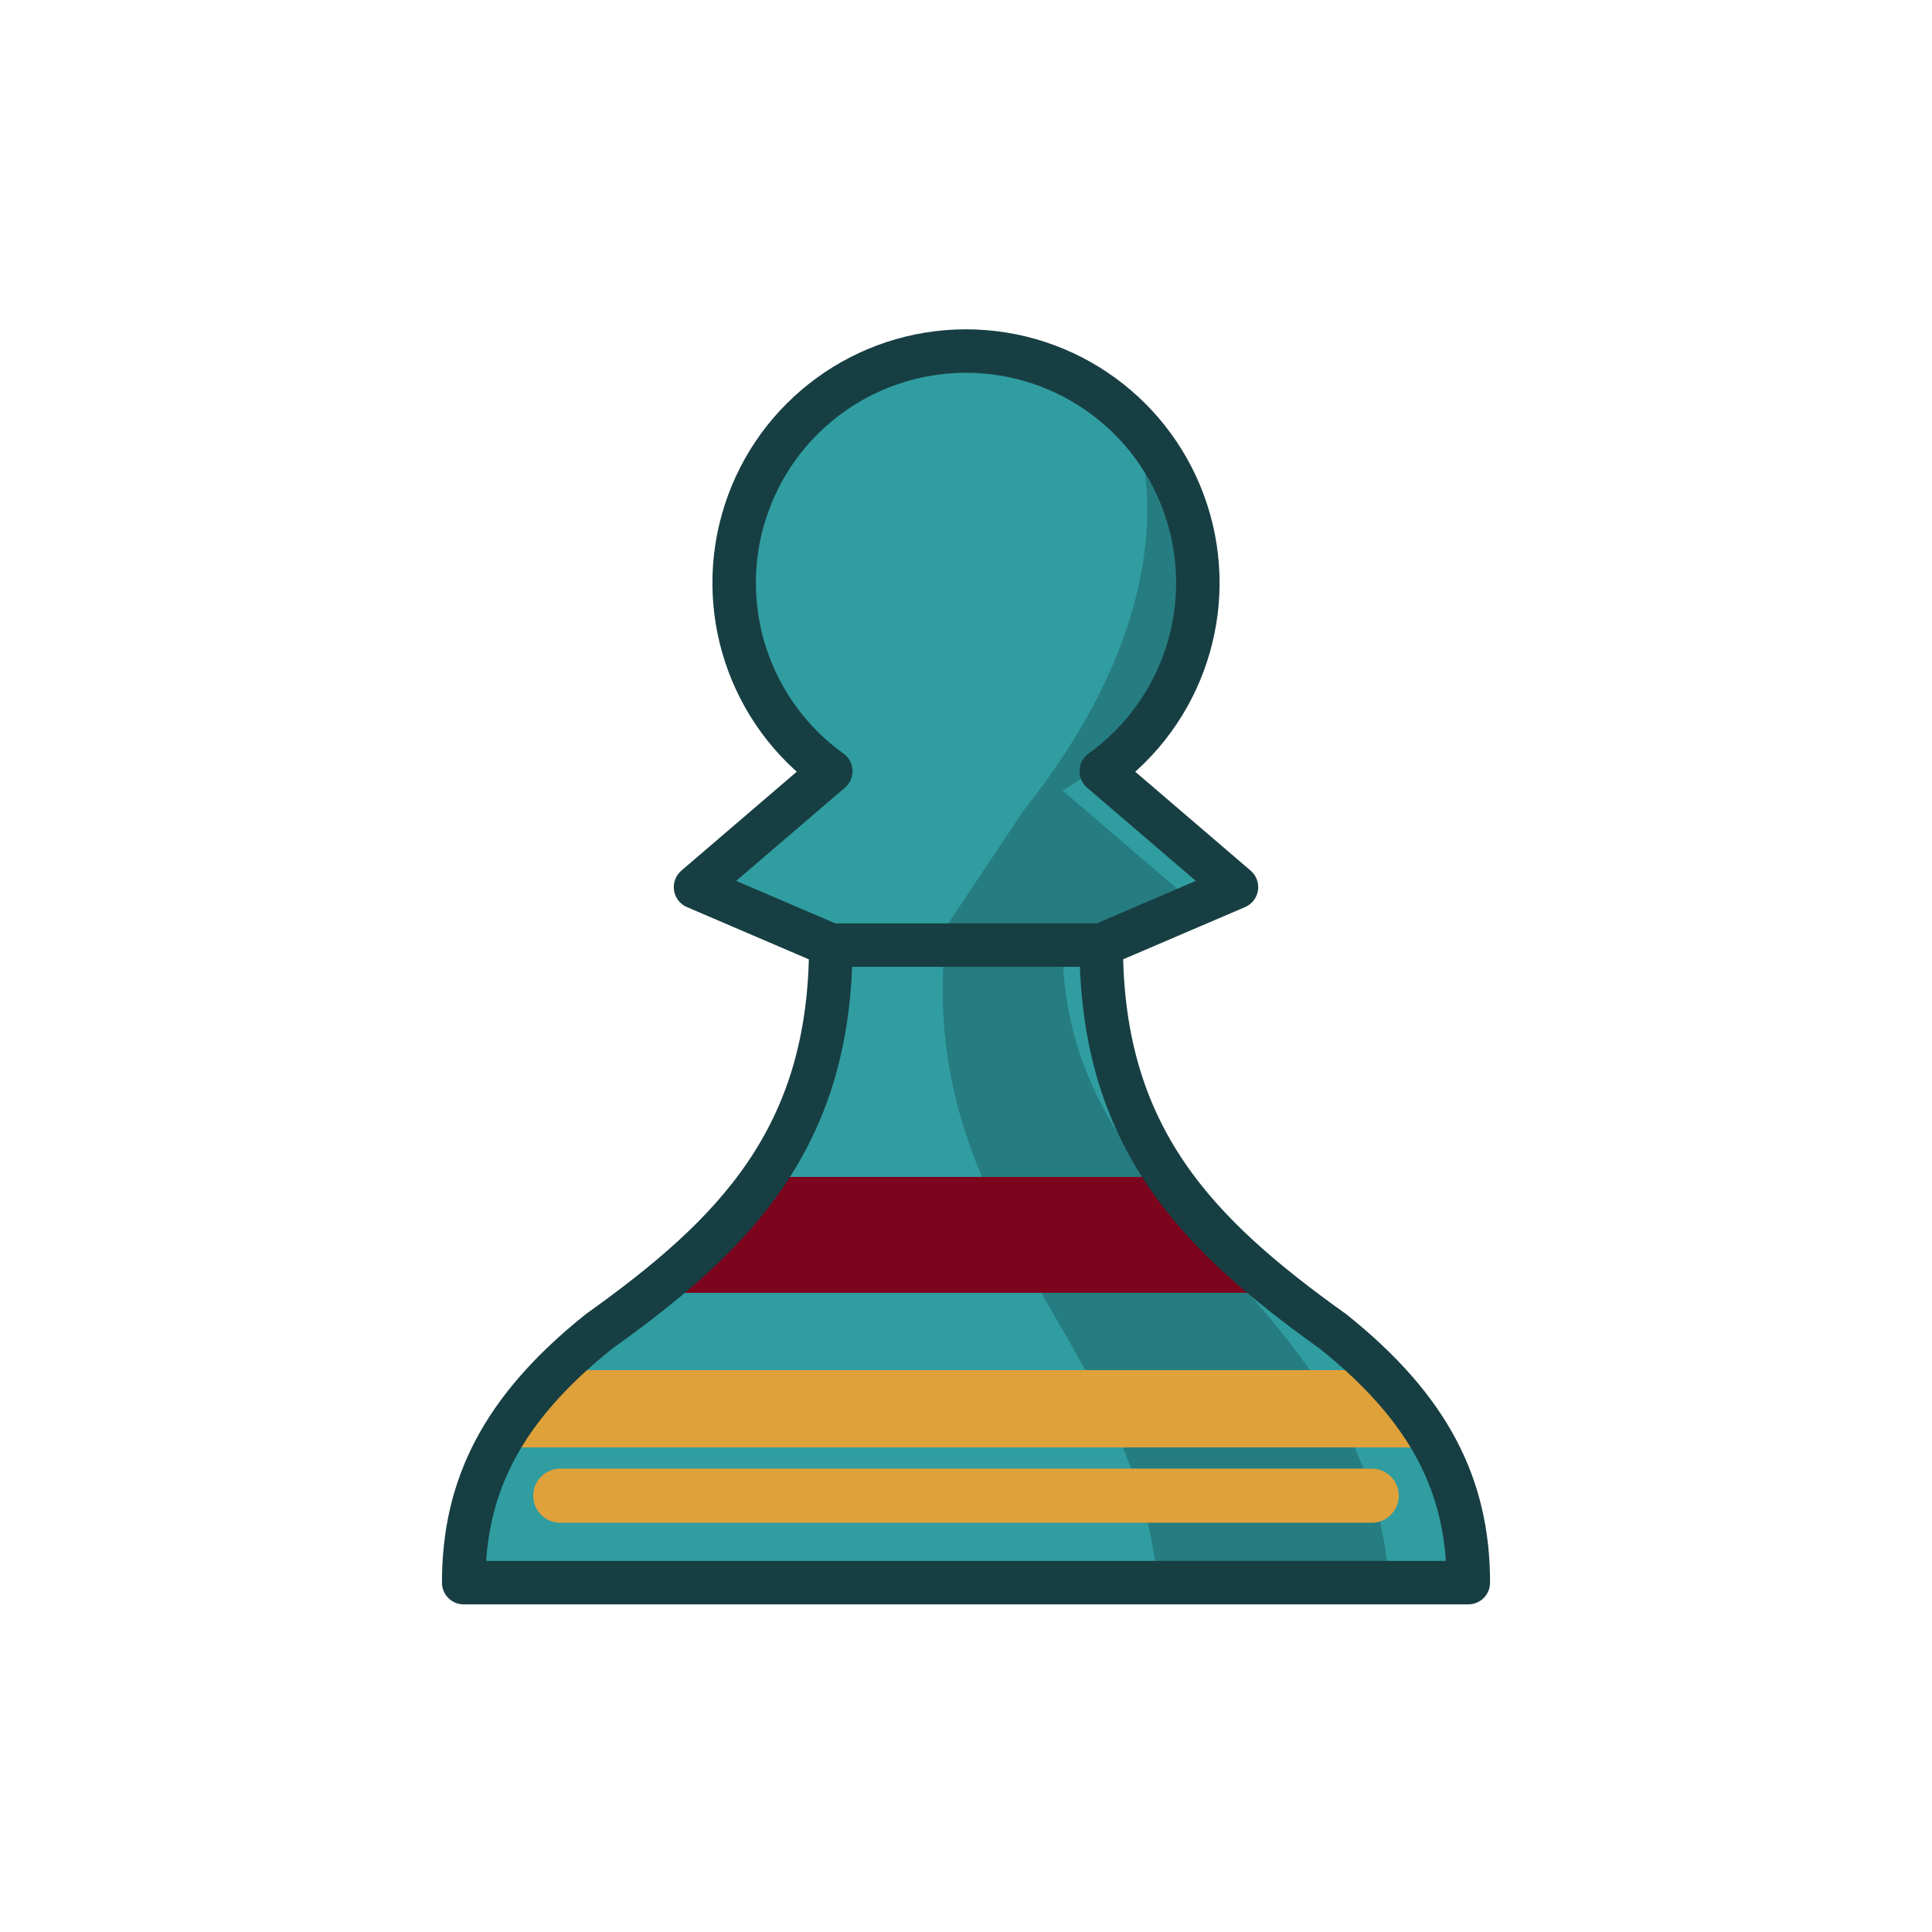
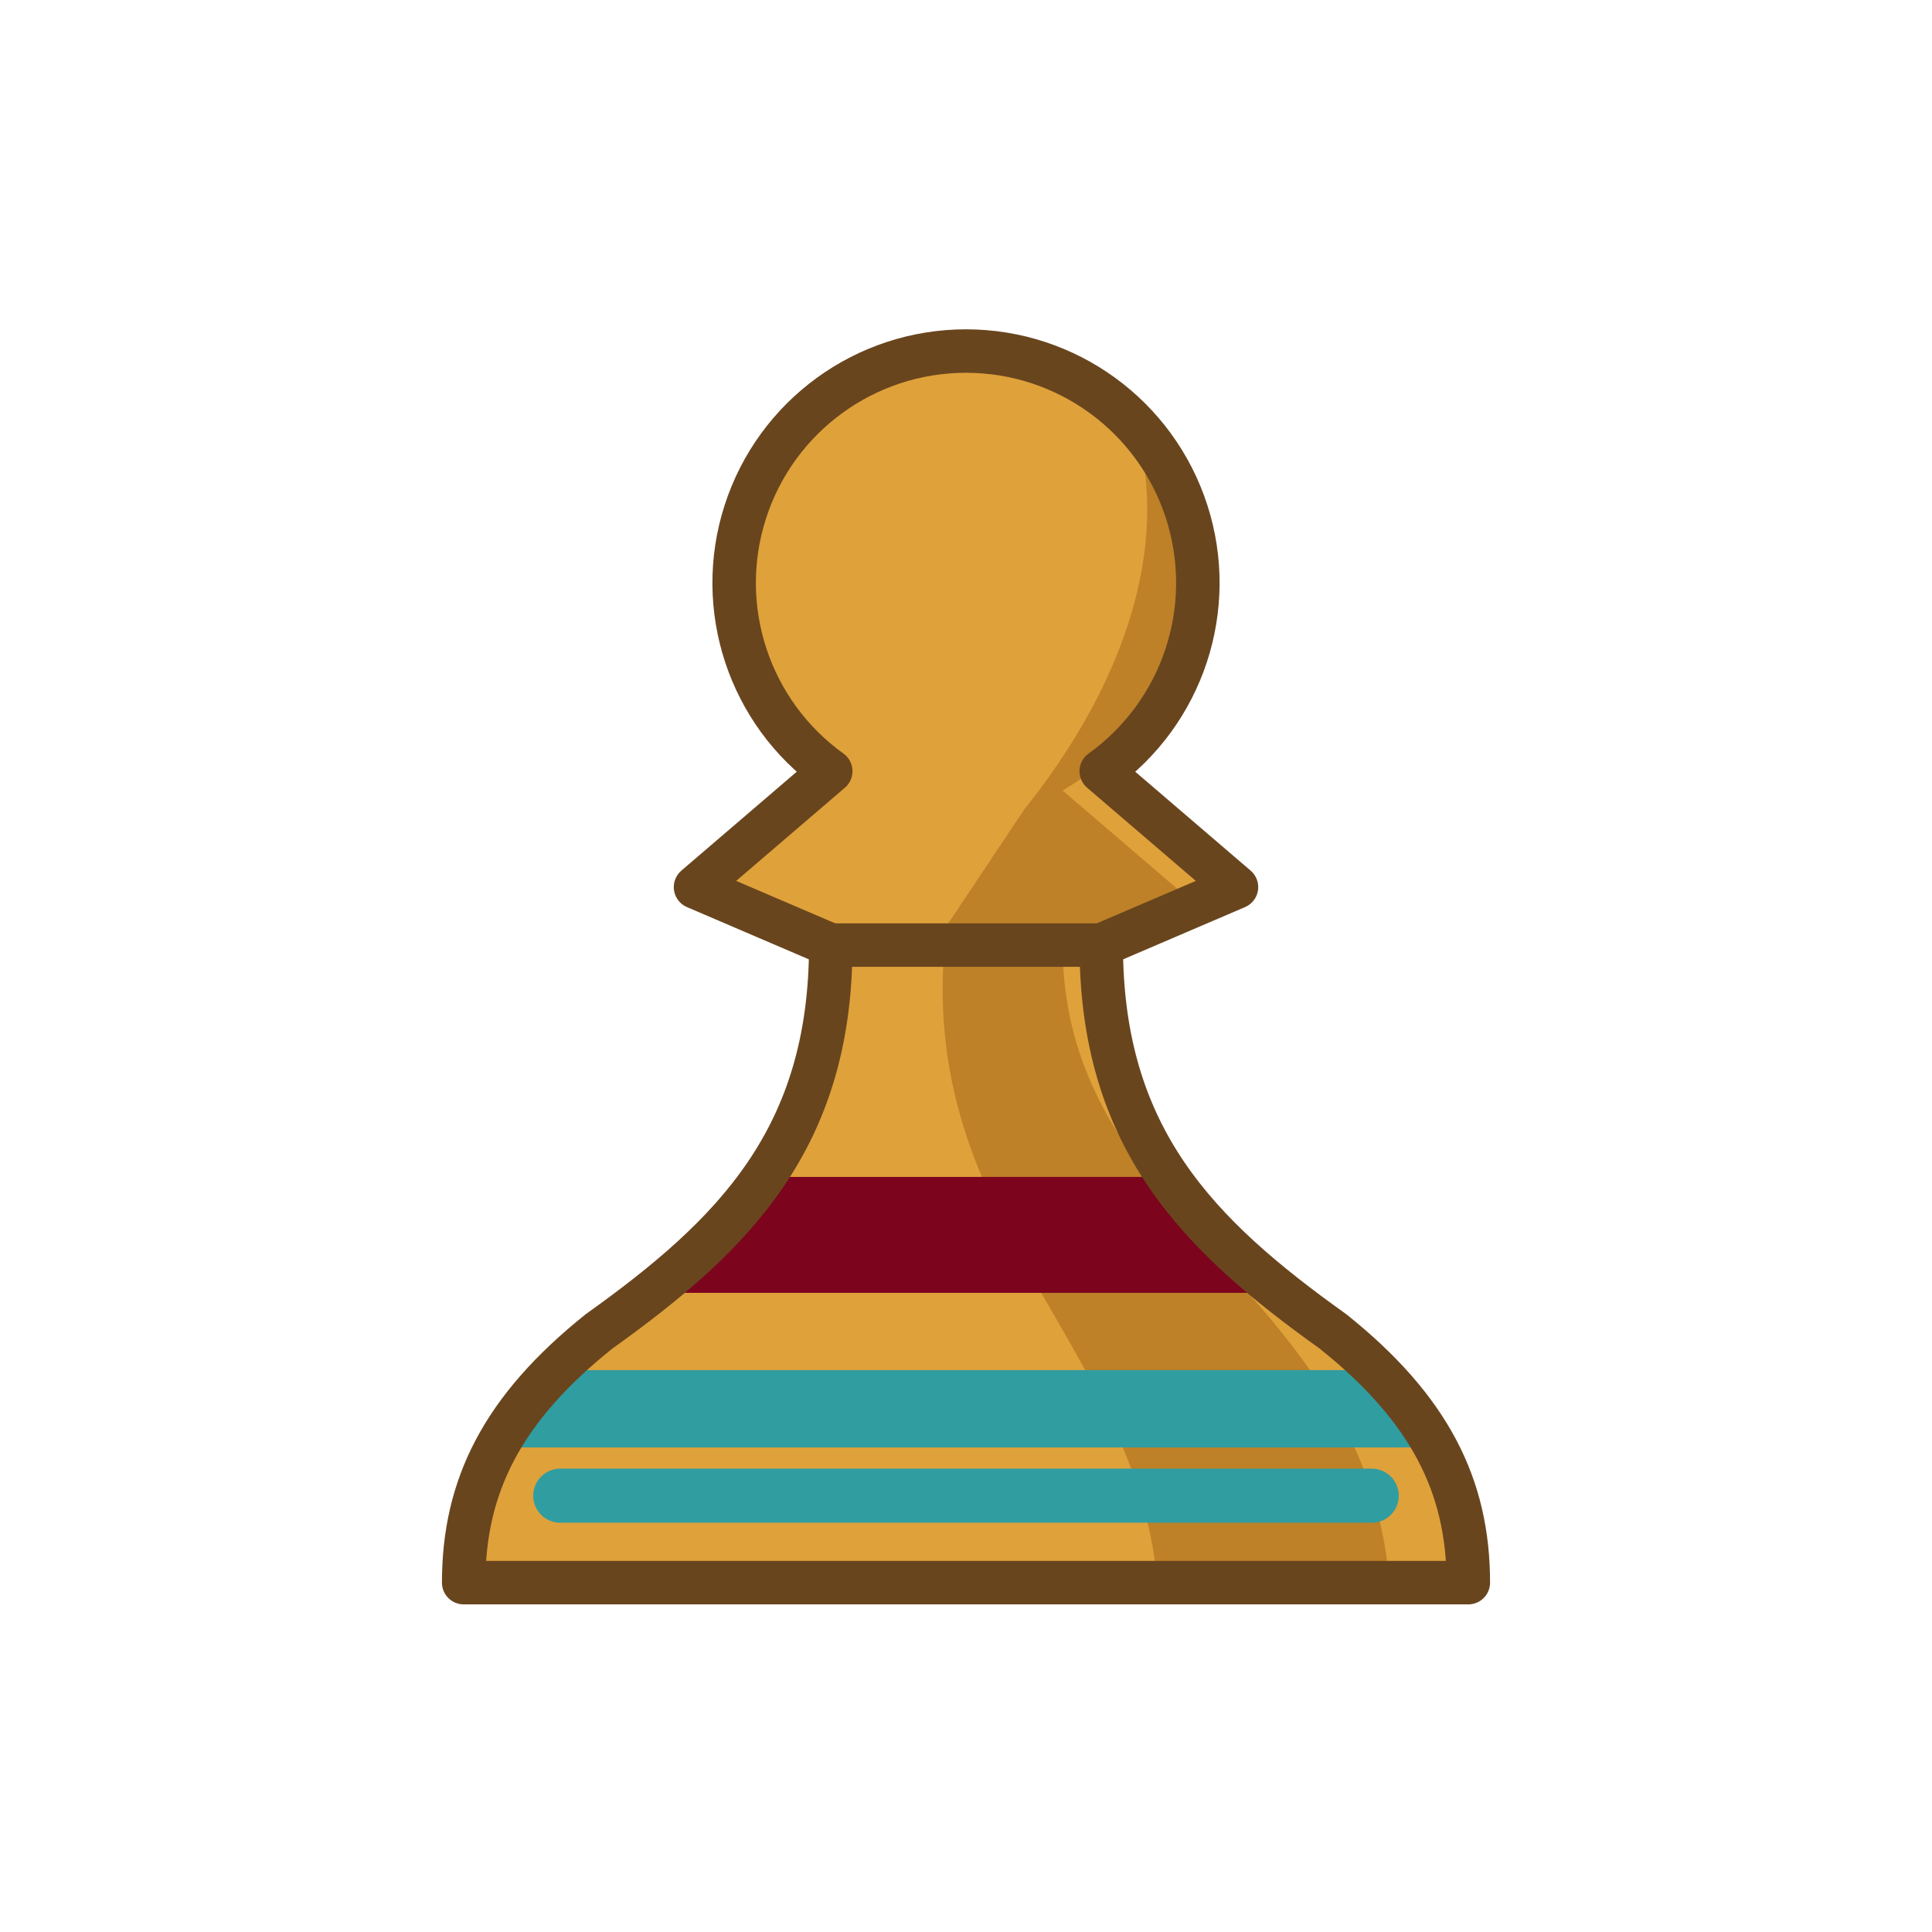
<svg xmlns="http://www.w3.org/2000/svg" viewBox="0 7.083 100 100">
-   <g fill="#309DA1" stroke="#173F43" stroke-width="2.25" stroke-linejoin="round" stroke-linecap="round">
-     <path d="M43 47 A12 12 0 1 1 57 47 L64 53 L57 56 C57 66 62 71 69 76 C74 80 76 84 76 89 H24 C24 84 26 80 31 76 C38 71 43 66 43 56 L36 53 Z" fill="#309DA1" stroke="none" fill-rule="evenodd" />
+   <g fill="#DFA13A" stroke="#69451E" stroke-width="2.25" stroke-linejoin="round" stroke-linecap="round">
+     <path d="M43 47 A12 12 0 1 1 57 47 L64 53 L57 56 C57 66 62 71 69 76 C74 80 76 84 76 89 H24 C24 84 26 80 31 76 C38 71 43 66 43 56 L36 53 Z" fill="#DFA13A" stroke="none" fill-rule="evenodd" />
    <defs>
      <clipPath id="s0">
        <path d="M43 47 A12 12 0 1 1 57 47 L64 53 L57 56 C57 66 62 71 69 76 C74 80 76 84 76 89 H24 C24 84 26 80 31 76 C38 71 43 66 43 56 L36 53 Z" clip-rule="evenodd" />
      </clipPath>
    </defs>
-     <path d="M53 21 C68 31 65 42 55 48 L62 54 L55 56 C55 71 72 74 72 91 H60 C60 77 47 71 49 55 L53 49 C61 39 62 28 53 21 Z" fill="#267D81" stroke="none" clip-path="url(#s0)" />
+     <path d="M53 21 C68 31 65 42 55 48 L62 54 L55 56 C55 71 72 74 72 91 H60 C60 77 47 71 49 55 L53 49 C61 39 62 28 53 21 Z" fill="#BE8127" stroke="none" clip-path="url(#s0)" />
    <g stroke="none" clip-path="url(#s0)">
      <path d="M10 68 H90 V74 H10 Z" fill="#7C041D" />
-       <path d="M10 78 H90 V82 H10 Z" fill="#DFA13A" />
+       <path d="M10 78 H90 V82 H10 Z" fill="#309DA1" />
    </g>
    <path d="M43 47 A12 12 0 1 1 57 47 L64 53 L57 56 C57 66 62 71 69 76 C74 80 76 84 76 89 H24 C24 84 26 80 31 76 C38 71 43 66 43 56 L36 53 Z" fill="none" />
    <path d="M43 56 H57" fill="none" />
-     <path d="M29 84.5 H71" fill="none" stroke="#DFA13A" stroke-width="2.8" stroke-linecap="round" />
+     <path d="M29 84.5 H71" fill="none" stroke="#309DA1" stroke-width="2.8" stroke-linecap="round" />
  </g>
</svg>
